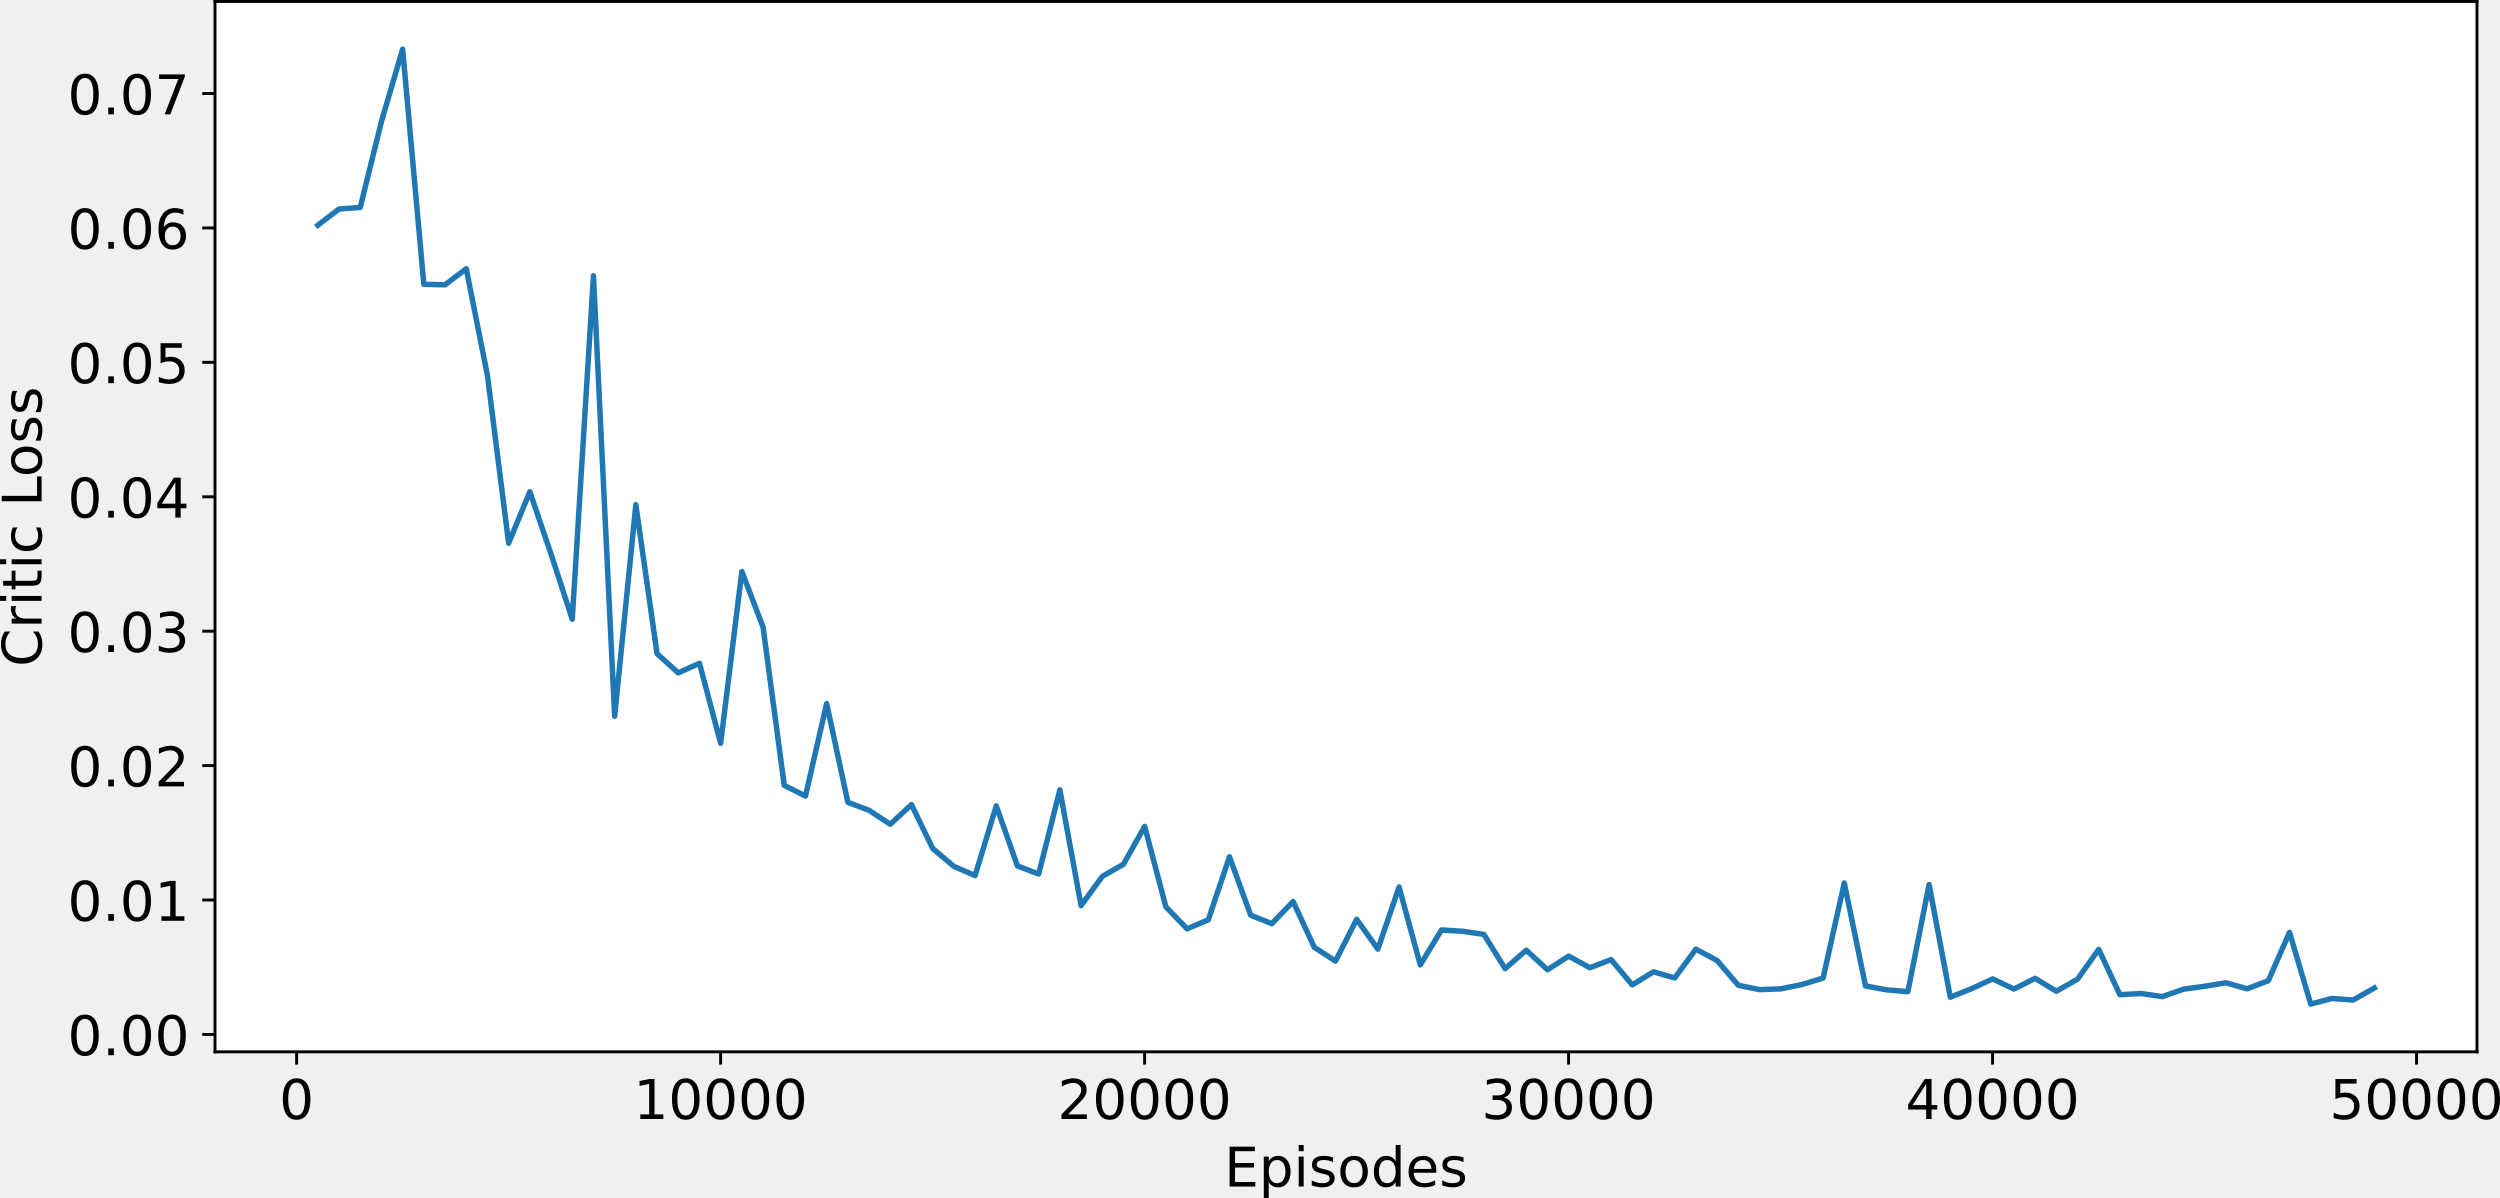
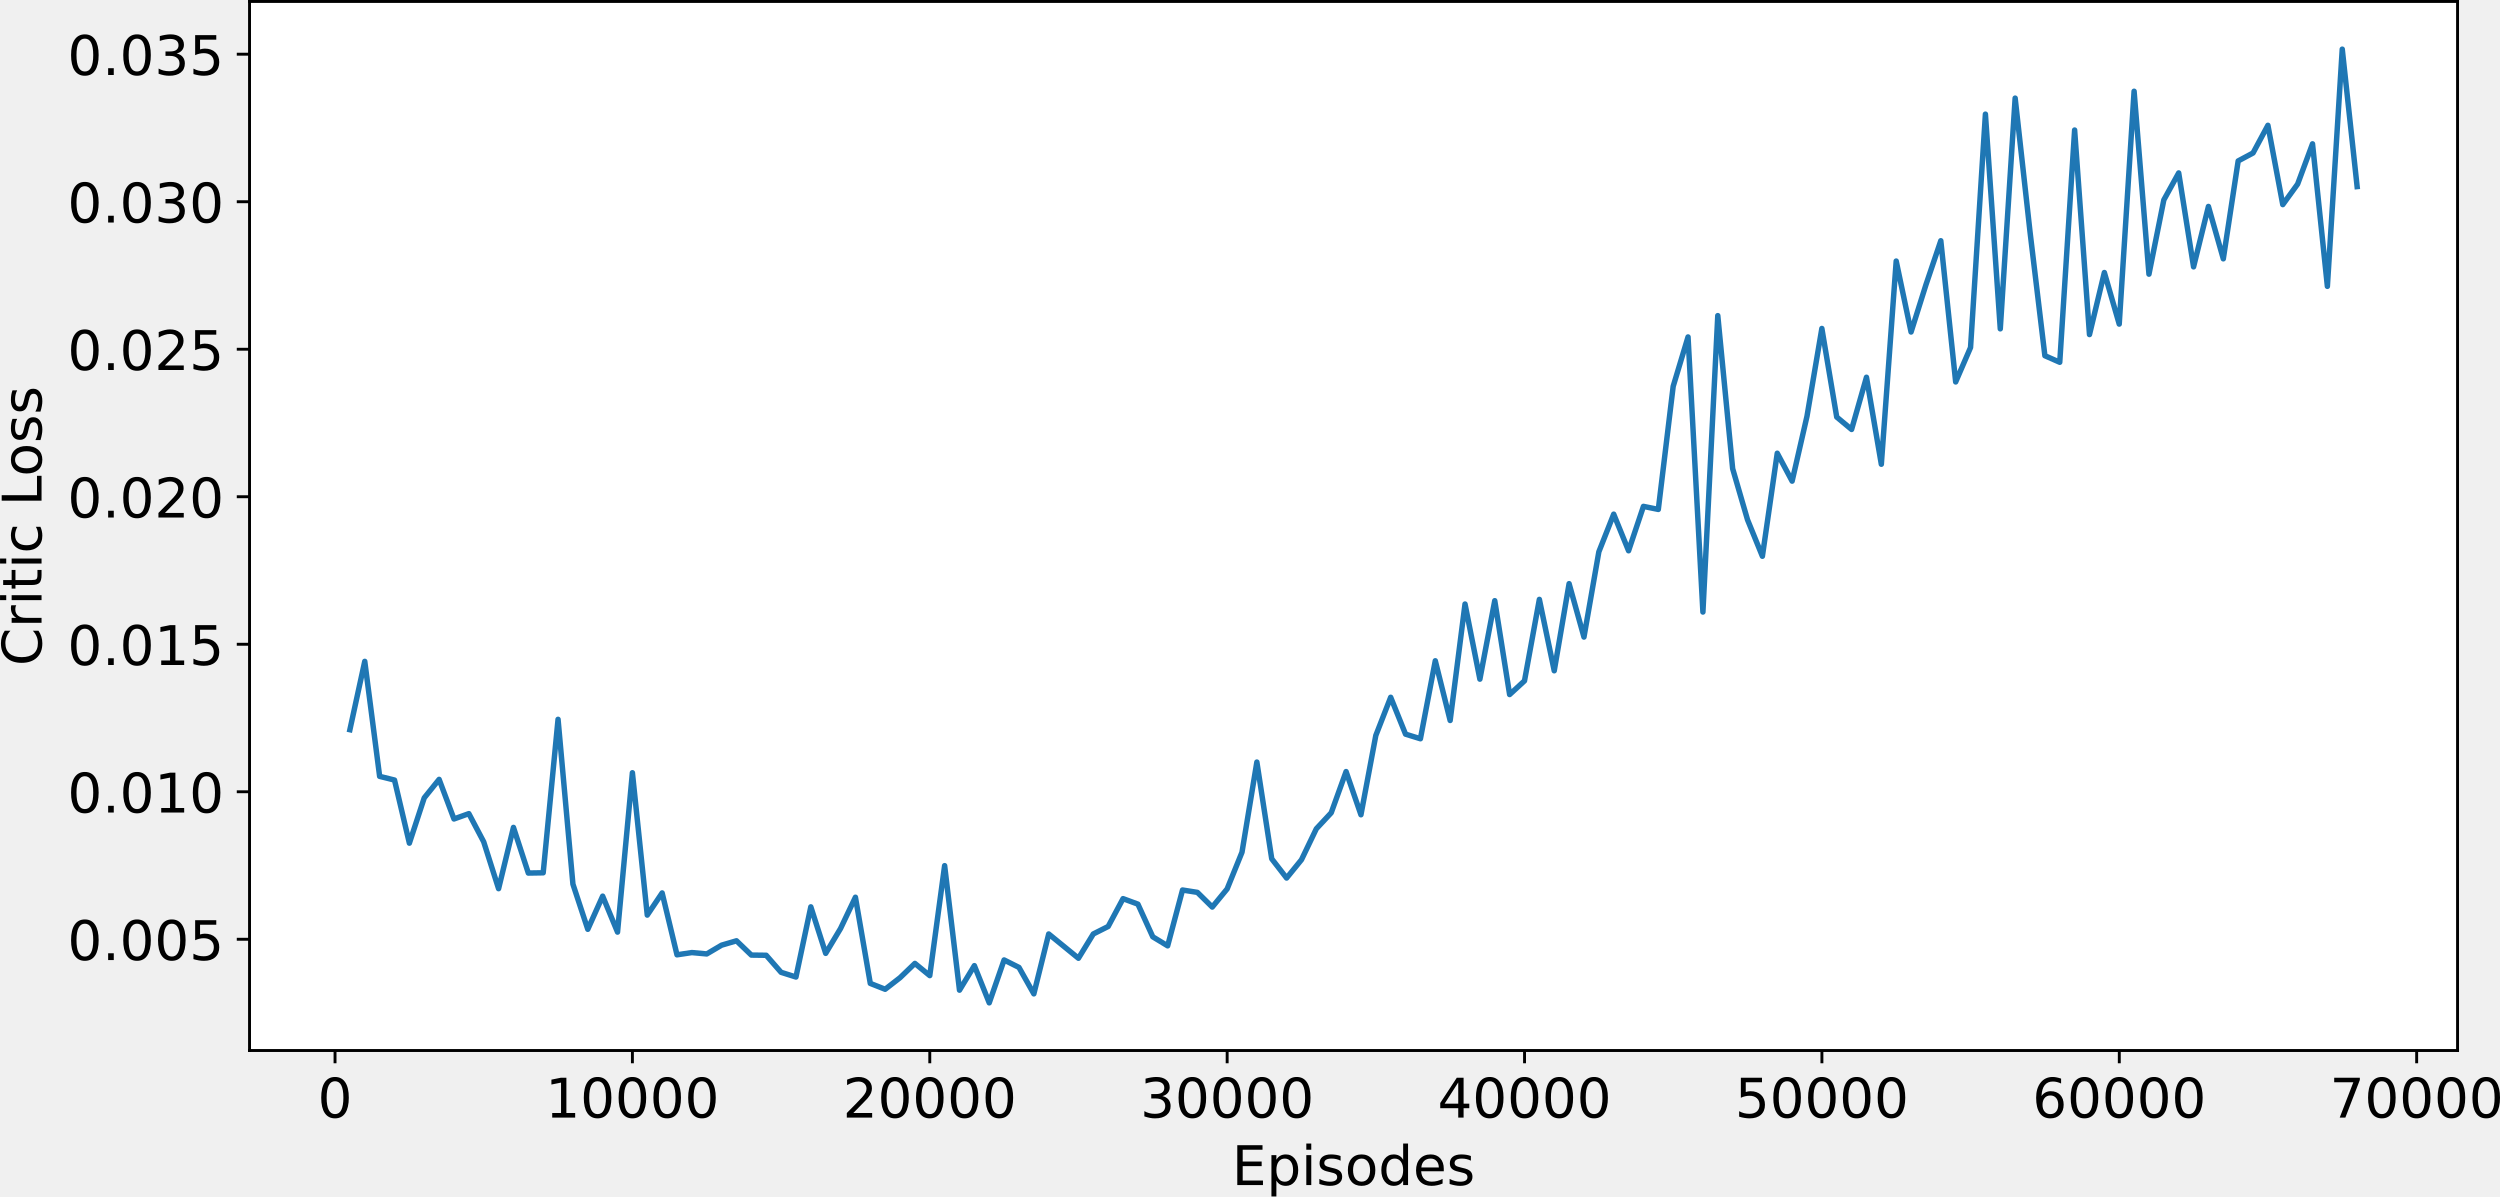
- <svg xmlns="http://www.w3.org/2000/svg" xmlns:xlink="http://www.w3.org/1999/xlink" width="684.997pt" height="328.235pt" viewBox="0 0 684.997 328.235" version="1.1">
+ <svg xmlns="http://www.w3.org/2000/svg" xmlns:xlink="http://www.w3.org/1999/xlink" width="685.856pt" height="328.235pt" viewBox="0 0 685.856 328.235" version="1.1">
  <defs id="defs1">
    <style type="text/css" id="style1">*{stroke-linejoin: round; stroke-linecap: butt}</style>
  </defs>
-   <g id="figure_1" transform="translate(-16.16555,-15.8)">
+   <g id="figure_1" transform="translate(-16.0718,-15.8)">
    <g id="axes_1">
      <g id="patch_2">
-         <path d="M 75.08,304 H 694.854 V 16.2 H 75.08 Z" style="fill:#ffffff" id="path2" />
+         <path d="M 84.53,304 H 690.283 V 16.2 H 84.53 Z" style="fill:#ffffff" id="path2" />
      </g>
      <g id="matplotlib.axis_1">
        <g id="xtick_1">
          <g id="line2d_1">
            <defs id="defs2">
-               <path id="mcdf80aaad0" d="M 0,0 V 3.5" style="stroke:#000000;stroke-width:0.8" />
+               <path id="m7069ad8a11" d="M 0,0 V 3.5" style="stroke:#000000;stroke-width:0.8" />
            </defs>
            <g id="g2">
-               <use xlink:href="#mcdf80aaad0" x="97.443" y="304" style="stroke:#000000;stroke-width:0.8" id="use2" />
+               <use xlink:href="#m7069ad8a11" x="107.985" y="304" style="stroke:#000000;stroke-width:0.8" id="use2" />
            </g>
          </g>
          <g id="text_1">
-             <text style="font-style:normal;font-variant:normal;font-weight:normal;font-stretch:normal;font-size:15px;line-height:normal;font-family:'DejaVu Sans', 'Bitstream Vera Sans', 'Computer Modern Sans Serif', 'Lucida Grande', Verdana, Geneva, Lucid, Arial, Helvetica, 'Avant Garde', sans-serif;text-anchor:middle" x="97.443" y="322.398" id="text2">0</text>
+             <text style="font-style:normal;font-variant:normal;font-weight:normal;font-stretch:normal;font-size:15px;line-height:normal;font-family:'DejaVu Sans', 'Bitstream Vera Sans', 'Computer Modern Sans Serif', 'Lucida Grande', Verdana, Geneva, Lucid, Arial, Helvetica, 'Avant Garde', sans-serif;text-anchor:middle" x="107.985" y="322.398" id="text2">0</text>
          </g>
        </g>
        <g id="xtick_2">
          <g id="line2d_2">
            <g id="g3">
-               <use xlink:href="#mcdf80aaad0" x="213.614" y="304" style="stroke:#000000;stroke-width:0.8" id="use3" />
+               <use xlink:href="#m7069ad8a11" x="189.568" y="304" style="stroke:#000000;stroke-width:0.8" id="use3" />
            </g>
          </g>
          <g id="text_2">
-             <text style="font-style:normal;font-variant:normal;font-weight:normal;font-stretch:normal;font-size:15px;line-height:normal;font-family:'DejaVu Sans', 'Bitstream Vera Sans', 'Computer Modern Sans Serif', 'Lucida Grande', Verdana, Geneva, Lucid, Arial, Helvetica, 'Avant Garde', sans-serif;text-anchor:middle" x="213.614" y="322.398" id="text3">10000</text>
+             <text style="font-style:normal;font-variant:normal;font-weight:normal;font-stretch:normal;font-size:15px;line-height:normal;font-family:'DejaVu Sans', 'Bitstream Vera Sans', 'Computer Modern Sans Serif', 'Lucida Grande', Verdana, Geneva, Lucid, Arial, Helvetica, 'Avant Garde', sans-serif;text-anchor:middle" x="189.568" y="322.398" id="text3">10000</text>
          </g>
        </g>
        <g id="xtick_3">
          <g id="line2d_3">
            <g id="g4">
-               <use xlink:href="#mcdf80aaad0" x="329.786" y="304" style="stroke:#000000;stroke-width:0.8" id="use4" />
+               <use xlink:href="#m7069ad8a11" x="271.151" y="304" style="stroke:#000000;stroke-width:0.8" id="use4" />
            </g>
          </g>
          <g id="text_3">
-             <text style="font-style:normal;font-variant:normal;font-weight:normal;font-stretch:normal;font-size:15px;line-height:normal;font-family:'DejaVu Sans', 'Bitstream Vera Sans', 'Computer Modern Sans Serif', 'Lucida Grande', Verdana, Geneva, Lucid, Arial, Helvetica, 'Avant Garde', sans-serif;text-anchor:middle" x="329.786" y="322.398" id="text4">20000</text>
+             <text style="font-style:normal;font-variant:normal;font-weight:normal;font-stretch:normal;font-size:15px;line-height:normal;font-family:'DejaVu Sans', 'Bitstream Vera Sans', 'Computer Modern Sans Serif', 'Lucida Grande', Verdana, Geneva, Lucid, Arial, Helvetica, 'Avant Garde', sans-serif;text-anchor:middle" x="271.151" y="322.398" id="text4">20000</text>
          </g>
        </g>
        <g id="xtick_4">
          <g id="line2d_4">
            <g id="g5">
-               <use xlink:href="#mcdf80aaad0" x="445.957" y="304" style="stroke:#000000;stroke-width:0.8" id="use5" />
+               <use xlink:href="#m7069ad8a11" x="352.734" y="304" style="stroke:#000000;stroke-width:0.8" id="use5" />
            </g>
          </g>
          <g id="text_4">
-             <text style="font-style:normal;font-variant:normal;font-weight:normal;font-stretch:normal;font-size:15px;line-height:normal;font-family:'DejaVu Sans', 'Bitstream Vera Sans', 'Computer Modern Sans Serif', 'Lucida Grande', Verdana, Geneva, Lucid, Arial, Helvetica, 'Avant Garde', sans-serif;text-anchor:middle" x="445.957" y="322.398" id="text5">30000</text>
+             <text style="font-style:normal;font-variant:normal;font-weight:normal;font-stretch:normal;font-size:15px;line-height:normal;font-family:'DejaVu Sans', 'Bitstream Vera Sans', 'Computer Modern Sans Serif', 'Lucida Grande', Verdana, Geneva, Lucid, Arial, Helvetica, 'Avant Garde', sans-serif;text-anchor:middle" x="352.734" y="322.398" id="text5">30000</text>
          </g>
        </g>
        <g id="xtick_5">
          <g id="line2d_5">
            <g id="g6">
-               <use xlink:href="#mcdf80aaad0" x="562.129" y="304" style="stroke:#000000;stroke-width:0.8" id="use6" />
+               <use xlink:href="#m7069ad8a11" x="434.317" y="304" style="stroke:#000000;stroke-width:0.8" id="use6" />
            </g>
          </g>
          <g id="text_5">
-             <text style="font-style:normal;font-variant:normal;font-weight:normal;font-stretch:normal;font-size:15px;line-height:normal;font-family:'DejaVu Sans', 'Bitstream Vera Sans', 'Computer Modern Sans Serif', 'Lucida Grande', Verdana, Geneva, Lucid, Arial, Helvetica, 'Avant Garde', sans-serif;text-anchor:middle" x="562.129" y="322.398" id="text6">40000</text>
+             <text style="font-style:normal;font-variant:normal;font-weight:normal;font-stretch:normal;font-size:15px;line-height:normal;font-family:'DejaVu Sans', 'Bitstream Vera Sans', 'Computer Modern Sans Serif', 'Lucida Grande', Verdana, Geneva, Lucid, Arial, Helvetica, 'Avant Garde', sans-serif;text-anchor:middle" x="434.317" y="322.398" id="text6">40000</text>
          </g>
        </g>
        <g id="xtick_6">
          <g id="line2d_6">
            <g id="g7">
-               <use xlink:href="#mcdf80aaad0" x="678.3" y="304" style="stroke:#000000;stroke-width:0.8" id="use7" />
+               <use xlink:href="#m7069ad8a11" x="515.9" y="304" style="stroke:#000000;stroke-width:0.8" id="use7" />
            </g>
          </g>
          <g id="text_6">
-             <text style="font-style:normal;font-variant:normal;font-weight:normal;font-stretch:normal;font-size:15px;line-height:normal;font-family:'DejaVu Sans', 'Bitstream Vera Sans', 'Computer Modern Sans Serif', 'Lucida Grande', Verdana, Geneva, Lucid, Arial, Helvetica, 'Avant Garde', sans-serif;text-anchor:middle" x="678.3" y="322.398" id="text7">50000</text>
+             <text style="font-style:normal;font-variant:normal;font-weight:normal;font-stretch:normal;font-size:15px;line-height:normal;font-family:'DejaVu Sans', 'Bitstream Vera Sans', 'Computer Modern Sans Serif', 'Lucida Grande', Verdana, Geneva, Lucid, Arial, Helvetica, 'Avant Garde', sans-serif;text-anchor:middle" x="515.9" y="322.398" id="text7">50000</text>
          </g>
        </g>
-         <g id="text_7">
-           <text style="font-style:normal;font-variant:normal;font-weight:normal;font-stretch:normal;font-size:15px;line-height:normal;font-family:'DejaVu Sans', 'Bitstream Vera Sans', 'Computer Modern Sans Serif', 'Lucida Grande', Verdana, Geneva, Lucid, Arial, Helvetica, 'Avant Garde', sans-serif;text-anchor:middle" x="384.967" y="340.915" id="text8">Episodes</text>
+         <g id="xtick_7">
+           <g id="line2d_7">
+             <g id="g8">
+               <use xlink:href="#m7069ad8a11" x="597.483" y="304" style="stroke:#000000;stroke-width:0.8" id="use8" />
+             </g>
+           </g>
+           <g id="text_7">
+             <text style="font-style:normal;font-variant:normal;font-weight:normal;font-stretch:normal;font-size:15px;line-height:normal;font-family:'DejaVu Sans', 'Bitstream Vera Sans', 'Computer Modern Sans Serif', 'Lucida Grande', Verdana, Geneva, Lucid, Arial, Helvetica, 'Avant Garde', sans-serif;text-anchor:middle" x="597.483" y="322.398" id="text8">60000</text>
+           </g>
+         </g>
+         <g id="xtick_8">
+           <g id="line2d_8">
+             <g id="g9">
+               <use xlink:href="#m7069ad8a11" x="679.066" y="304" style="stroke:#000000;stroke-width:0.8" id="use9" />
+             </g>
+           </g>
+           <g id="text_8">
+             <text style="font-style:normal;font-variant:normal;font-weight:normal;font-stretch:normal;font-size:15px;line-height:normal;font-family:'DejaVu Sans', 'Bitstream Vera Sans', 'Computer Modern Sans Serif', 'Lucida Grande', Verdana, Geneva, Lucid, Arial, Helvetica, 'Avant Garde', sans-serif;text-anchor:middle" x="679.066" y="322.398" id="text9">70000</text>
+           </g>
+         </g>
+         <g id="text_9">
+           <text style="font-style:normal;font-variant:normal;font-weight:normal;font-stretch:normal;font-size:15px;line-height:normal;font-family:'DejaVu Sans', 'Bitstream Vera Sans', 'Computer Modern Sans Serif', 'Lucida Grande', Verdana, Geneva, Lucid, Arial, Helvetica, 'Avant Garde', sans-serif;text-anchor:middle" x="387.407" y="340.915" id="text10">Episodes</text>
        </g>
      </g>
      <g id="matplotlib.axis_2">
        <g id="ytick_1">
-           <g id="line2d_7">
-             <defs id="defs8">
-               <path id="m7dac0555db" d="M 0,0 H -3.5" style="stroke:#000000;stroke-width:0.8" />
+           <g id="line2d_9">
+             <defs id="defs10">
+               <path id="mb67c842fcd" d="M 0,0 H -3.5" style="stroke:#000000;stroke-width:0.8" />
            </defs>
-             <g id="g8">
-               <use xlink:href="#m7dac0555db" x="75.08" y="299.233" style="stroke:#000000;stroke-width:0.8" id="use8" />
+             <g id="g10">
+               <use xlink:href="#mb67c842fcd" x="84.53" y="273.485" style="stroke:#000000;stroke-width:0.8" id="use10" />
            </g>
          </g>
-           <g id="text_8">
-             <text style="font-style:normal;font-variant:normal;font-weight:normal;font-stretch:normal;font-size:15px;line-height:normal;font-family:'DejaVu Sans', 'Bitstream Vera Sans', 'Computer Modern Sans Serif', 'Lucida Grande', Verdana, Geneva, Lucid, Arial, Helvetica, 'Avant Garde', sans-serif;text-anchor:end" x="68.08" y="304.932" id="text9">0.00</text>
+           <g id="text_10">
+             <text style="font-style:normal;font-variant:normal;font-weight:normal;font-stretch:normal;font-size:15px;line-height:normal;font-family:'DejaVu Sans', 'Bitstream Vera Sans', 'Computer Modern Sans Serif', 'Lucida Grande', Verdana, Geneva, Lucid, Arial, Helvetica, 'Avant Garde', sans-serif;text-anchor:end" x="77.53" y="279.183" id="text11">0.005</text>
          </g>
        </g>
        <g id="ytick_2">
-           <g id="line2d_8">
-             <g id="g9">
-               <use xlink:href="#m7dac0555db" x="75.08" y="262.404" style="stroke:#000000;stroke-width:0.8" id="use9" />
+           <g id="line2d_10">
+             <g id="g11">
+               <use xlink:href="#mb67c842fcd" x="84.53" y="233.016" style="stroke:#000000;stroke-width:0.8" id="use11" />
            </g>
          </g>
-           <g id="text_9">
-             <text style="font-style:normal;font-variant:normal;font-weight:normal;font-stretch:normal;font-size:15px;line-height:normal;font-family:'DejaVu Sans', 'Bitstream Vera Sans', 'Computer Modern Sans Serif', 'Lucida Grande', Verdana, Geneva, Lucid, Arial, Helvetica, 'Avant Garde', sans-serif;text-anchor:end" x="68.08" y="268.103" id="text10">0.01</text>
+           <g id="text_11">
+             <text style="font-style:normal;font-variant:normal;font-weight:normal;font-stretch:normal;font-size:15px;line-height:normal;font-family:'DejaVu Sans', 'Bitstream Vera Sans', 'Computer Modern Sans Serif', 'Lucida Grande', Verdana, Geneva, Lucid, Arial, Helvetica, 'Avant Garde', sans-serif;text-anchor:end" x="77.53" y="238.715" id="text12">0.010</text>
          </g>
        </g>
        <g id="ytick_3">
-           <g id="line2d_9">
-             <g id="g10">
-               <use xlink:href="#m7dac0555db" x="75.08" y="225.574" style="stroke:#000000;stroke-width:0.8" id="use10" />
+           <g id="line2d_11">
+             <g id="g12">
+               <use xlink:href="#mb67c842fcd" x="84.53" y="192.547" style="stroke:#000000;stroke-width:0.8" id="use12" />
            </g>
          </g>
-           <g id="text_10">
-             <text style="font-style:normal;font-variant:normal;font-weight:normal;font-stretch:normal;font-size:15px;line-height:normal;font-family:'DejaVu Sans', 'Bitstream Vera Sans', 'Computer Modern Sans Serif', 'Lucida Grande', Verdana, Geneva, Lucid, Arial, Helvetica, 'Avant Garde', sans-serif;text-anchor:end" x="68.08" y="231.273" id="text11">0.02</text>
+           <g id="text_12">
+             <text style="font-style:normal;font-variant:normal;font-weight:normal;font-stretch:normal;font-size:15px;line-height:normal;font-family:'DejaVu Sans', 'Bitstream Vera Sans', 'Computer Modern Sans Serif', 'Lucida Grande', Verdana, Geneva, Lucid, Arial, Helvetica, 'Avant Garde', sans-serif;text-anchor:end" x="77.53" y="198.246" id="text13">0.015</text>
          </g>
        </g>
        <g id="ytick_4">
-           <g id="line2d_10">
-             <g id="g11">
-               <use xlink:href="#m7dac0555db" x="75.08" y="188.745" style="stroke:#000000;stroke-width:0.8" id="use11" />
+           <g id="line2d_12">
+             <g id="g13">
+               <use xlink:href="#mb67c842fcd" x="84.53" y="152.078" style="stroke:#000000;stroke-width:0.8" id="use13" />
            </g>
          </g>
-           <g id="text_11">
-             <text style="font-style:normal;font-variant:normal;font-weight:normal;font-stretch:normal;font-size:15px;line-height:normal;font-family:'DejaVu Sans', 'Bitstream Vera Sans', 'Computer Modern Sans Serif', 'Lucida Grande', Verdana, Geneva, Lucid, Arial, Helvetica, 'Avant Garde', sans-serif;text-anchor:end" x="68.08" y="194.444" id="text12">0.03</text>
+           <g id="text_13">
+             <text style="font-style:normal;font-variant:normal;font-weight:normal;font-stretch:normal;font-size:15px;line-height:normal;font-family:'DejaVu Sans', 'Bitstream Vera Sans', 'Computer Modern Sans Serif', 'Lucida Grande', Verdana, Geneva, Lucid, Arial, Helvetica, 'Avant Garde', sans-serif;text-anchor:end" x="77.53" y="157.777" id="text14">0.020</text>
          </g>
        </g>
        <g id="ytick_5">
-           <g id="line2d_11">
-             <g id="g12">
-               <use xlink:href="#m7dac0555db" x="75.08" y="151.916" style="stroke:#000000;stroke-width:0.8" id="use12" />
+           <g id="line2d_13">
+             <g id="g14">
+               <use xlink:href="#mb67c842fcd" x="84.53" y="111.61" style="stroke:#000000;stroke-width:0.8" id="use14" />
            </g>
          </g>
-           <g id="text_12">
-             <text style="font-style:normal;font-variant:normal;font-weight:normal;font-stretch:normal;font-size:15px;line-height:normal;font-family:'DejaVu Sans', 'Bitstream Vera Sans', 'Computer Modern Sans Serif', 'Lucida Grande', Verdana, Geneva, Lucid, Arial, Helvetica, 'Avant Garde', sans-serif;text-anchor:end" x="68.08" y="157.615" id="text13">0.04</text>
+           <g id="text_14">
+             <text style="font-style:normal;font-variant:normal;font-weight:normal;font-stretch:normal;font-size:15px;line-height:normal;font-family:'DejaVu Sans', 'Bitstream Vera Sans', 'Computer Modern Sans Serif', 'Lucida Grande', Verdana, Geneva, Lucid, Arial, Helvetica, 'Avant Garde', sans-serif;text-anchor:end" x="77.53" y="117.308" id="text15">0.025</text>
          </g>
        </g>
        <g id="ytick_6">
-           <g id="line2d_12">
-             <g id="g13">
-               <use xlink:href="#m7dac0555db" x="75.08" y="115.086" style="stroke:#000000;stroke-width:0.8" id="use13" />
+           <g id="line2d_14">
+             <g id="g15">
+               <use xlink:href="#mb67c842fcd" x="84.53" y="71.141" style="stroke:#000000;stroke-width:0.8" id="use15" />
            </g>
          </g>
-           <g id="text_13">
-             <text style="font-style:normal;font-variant:normal;font-weight:normal;font-stretch:normal;font-size:15px;line-height:normal;font-family:'DejaVu Sans', 'Bitstream Vera Sans', 'Computer Modern Sans Serif', 'Lucida Grande', Verdana, Geneva, Lucid, Arial, Helvetica, 'Avant Garde', sans-serif;text-anchor:end" x="68.08" y="120.785" id="text14">0.05</text>
+           <g id="text_15">
+             <text style="font-style:normal;font-variant:normal;font-weight:normal;font-stretch:normal;font-size:15px;line-height:normal;font-family:'DejaVu Sans', 'Bitstream Vera Sans', 'Computer Modern Sans Serif', 'Lucida Grande', Verdana, Geneva, Lucid, Arial, Helvetica, 'Avant Garde', sans-serif;text-anchor:end" x="77.53" y="76.84" id="text16">0.030</text>
          </g>
        </g>
        <g id="ytick_7">
-           <g id="line2d_13">
-             <g id="g14">
-               <use xlink:href="#m7dac0555db" x="75.08" y="78.257" style="stroke:#000000;stroke-width:0.8" id="use14" />
+           <g id="line2d_15">
+             <g id="g16">
+               <use xlink:href="#mb67c842fcd" x="84.53" y="30.672" style="stroke:#000000;stroke-width:0.8" id="use16" />
            </g>
          </g>
-           <g id="text_14">
-             <text style="font-style:normal;font-variant:normal;font-weight:normal;font-stretch:normal;font-size:15px;line-height:normal;font-family:'DejaVu Sans', 'Bitstream Vera Sans', 'Computer Modern Sans Serif', 'Lucida Grande', Verdana, Geneva, Lucid, Arial, Helvetica, 'Avant Garde', sans-serif;text-anchor:end" x="68.08" y="83.956" id="text15">0.06</text>
+           <g id="text_16">
+             <text style="font-style:normal;font-variant:normal;font-weight:normal;font-stretch:normal;font-size:15px;line-height:normal;font-family:'DejaVu Sans', 'Bitstream Vera Sans', 'Computer Modern Sans Serif', 'Lucida Grande', Verdana, Geneva, Lucid, Arial, Helvetica, 'Avant Garde', sans-serif;text-anchor:end" x="77.53" y="36.371" id="text17">0.035</text>
          </g>
        </g>
-         <g id="ytick_8">
-           <g id="line2d_14">
-             <g id="g15">
-               <use xlink:href="#m7dac0555db" x="75.08" y="41.428" style="stroke:#000000;stroke-width:0.8" id="use15" />
-             </g>
-           </g>
-           <g id="text_15">
-             <text style="font-style:normal;font-variant:normal;font-weight:normal;font-stretch:normal;font-size:15px;line-height:normal;font-family:'DejaVu Sans', 'Bitstream Vera Sans', 'Computer Modern Sans Serif', 'Lucida Grande', Verdana, Geneva, Lucid, Arial, Helvetica, 'Avant Garde', sans-serif;text-anchor:end" x="68.08" y="47.126" id="text16">0.07</text>
-           </g>
-         </g>
-         <g id="text_16">
-           <text style="font-style:normal;font-variant:normal;font-weight:normal;font-stretch:normal;font-size:15px;line-height:normal;font-family:'DejaVu Sans', 'Bitstream Vera Sans', 'Computer Modern Sans Serif', 'Lucida Grande', Verdana, Geneva, Lucid, Arial, Helvetica, 'Avant Garde', sans-serif;text-anchor:middle" x="27.562" y="160.1" transform="rotate(-90,27.56203,160.1)" id="text17">Critic Loss</text>
+         <g id="text_17">
+           <text style="font-style:normal;font-variant:normal;font-weight:normal;font-stretch:normal;font-size:15px;line-height:normal;font-family:'DejaVu Sans', 'Bitstream Vera Sans', 'Computer Modern Sans Serif', 'Lucida Grande', Verdana, Geneva, Lucid, Arial, Helvetica, 'Avant Garde', sans-serif;text-anchor:middle" x="27.468" y="160.1" transform="rotate(-90,27.46828,160.1)" id="text18">Critic Loss</text>
        </g>
      </g>
-       <g id="line2d_15">
-         <path d="m 103.252,77.493 5.809,-4.429 5.809,-0.433 5.809,-23.536 5.809,-19.813 5.809,64.417 5.809,0.138 5.809,-4.4 5.809,29.247 5.809,45.956 5.809,-14.101 5.809,17.088 5.809,17.841 5.809,-94.085 5.809,120.651 5.809,-57.936 5.809,40.805 5.809,5.258 5.809,-2.614 5.809,21.907 5.809,-47.06 5.809,15.228 5.809,43.371 5.809,2.918 5.809,-25.325 5.809,27.044 5.809,2.199 5.809,3.814 5.809,-5.381 5.809,12.017 5.809,4.906 5.809,2.523 5.809,-19.094 5.809,16.458 5.809,2.204 5.809,-23.048 5.809,31.71 5.809,-7.999 5.809,-3.337 5.809,-10.367 5.809,22.031 5.809,6.023 5.809,-2.454 5.809,-17.28 5.809,16.011 5.809,2.315 5.809,-6.071 5.809,12.549 5.809,3.776 5.809,-11.442 5.809,8.174 5.809,-17.023 5.809,21.34 5.809,-9.578 5.809,0.37 5.809,0.85 5.809,9.368 5.809,-5.035 5.809,5.361 5.809,-3.734 5.809,3.175 5.809,-2.229 5.809,6.929 5.809,-3.581 5.809,1.686 5.809,-7.902 5.809,3.108 5.809,6.793 5.809,1.193 5.809,-0.215 5.809,-1.167 5.809,-1.79 5.809,-26.049 5.809,28.204 5.809,1.078 5.809,0.489 5.809,-29.344 5.809,30.859 5.809,-2.324 5.809,-2.671 5.809,2.773 5.809,-2.934 5.809,3.531 5.809,-3.298 5.809,-8.172 5.809,12.426 5.809,-0.335 5.809,0.85 5.809,-2.031 5.809,-0.806 5.809,-0.945 5.809,1.638 5.809,-2.211 5.809,-13.244 5.809,19.646 5.809,-1.54 5.809,0.435 5.809,-3.301" clip-path="url(#p92a2433102)" style="fill:none;stroke:#1f77b4;stroke-width:1.5;stroke-linecap:square" id="path17" />
+       <g id="line2d_16">
+         <path d="m 112.064,215.987 4.079,-18.745 4.079,31.545 4.079,1.014 4.079,17.313 4.079,-12.43 4.079,-5.067 4.079,10.861 4.079,-1.463 4.079,7.747 4.079,12.838 4.079,-16.805 4.079,12.52 4.079,-0.07 4.079,-42.098 4.079,45.209 4.079,12.388 4.079,-9.091 4.079,9.862 4.079,-43.717 4.079,39.05 4.079,-6.076 4.079,16.973 4.079,-0.615 4.079,0.373 4.079,-2.404 4.079,-1.2 4.079,3.919 4.079,0.055 4.079,4.674 4.079,1.289 4.079,-19.245 4.079,12.752 4.079,-6.815 4.079,-8.577 4.079,23.637 4.079,1.609 4.079,-3.168 4.079,-3.921 4.079,3.341 4.079,-30.158 4.079,34.153 4.079,-6.724 4.079,10.202 4.079,-11.763 4.079,2.045 4.079,7.251 4.079,-16.426 8.158,6.662 4.079,-6.667 4.079,-2.056 4.079,-7.631 4.079,1.509 4.079,8.962 4.079,2.475 4.079,-15.312 4.079,0.645 4.079,4.028 4.079,-4.972 4.079,-10.072 4.079,-24.731 4.079,26.542 4.079,5.27 4.079,-5.019 4.079,-8.495 4.079,-4.381 4.079,-11.308 4.079,11.847 4.079,-21.757 4.079,-10.473 4.079,10.115 4.079,1.261 4.079,-21.389 4.079,16.373 4.079,-31.944 4.079,20.608 4.079,-21.523 4.079,25.746 4.079,-3.76 4.079,-22.343 4.079,19.581 4.079,-23.895 4.079,14.645 4.079,-23.373 4.079,-10.341 4.079,10.042 4.079,-12.177 4.079,0.836 4.079,-33.762 4.079,-13.552 4.079,75.463 4.079,-81.315 4.079,41.982 4.079,14.017 4.079,10.014 4.079,-28.265 4.079,7.655 4.079,-17.8 4.079,-24.077 4.079,24.301 4.079,3.397 4.079,-14.316 4.079,23.861 4.079,-55.737 4.079,19.458 4.079,-12.958 4.079,-12.076 4.079,38.732 4.079,-9.441 4.079,-64.021 4.079,58.895 4.079,-63.29 4.079,36.674 4.079,33.994 4.079,1.795 4.079,-63.707 4.079,56.106 4.079,-17.016 4.079,14.142 4.079,-63.872 4.079,50.174 4.079,-20.365 4.079,-7.402 4.079,25.763 4.079,-16.568 4.079,14.363 4.079,-26.85 4.079,-2.183 4.079,-7.593 4.079,21.754 4.079,-5.638 4.079,-11.032 4.079,39.092 4.079,-65.064 4.079,37.698 v 0" clip-path="url(#peaf6a4ce70)" style="fill:none;stroke:#1f77b4;stroke-width:1.5;stroke-linecap:square" id="path18" />
      </g>
      <g id="patch_3">
-         <path d="M 75.08,304 V 16.2" style="fill:none;stroke:#000000;stroke-width:0.8;stroke-linecap:square;stroke-linejoin:miter" id="path18" />
+         <path d="M 84.53,304 V 16.2" style="fill:none;stroke:#000000;stroke-width:0.8;stroke-linecap:square;stroke-linejoin:miter" id="path19" />
      </g>
      <g id="patch_4">
-         <path d="M 694.854,304 V 16.2" style="fill:none;stroke:#000000;stroke-width:0.8;stroke-linecap:square;stroke-linejoin:miter" id="path19" />
+         <path d="M 690.283,304 V 16.2" style="fill:none;stroke:#000000;stroke-width:0.8;stroke-linecap:square;stroke-linejoin:miter" id="path20" />
      </g>
      <g id="patch_5">
-         <path d="M 75.08,304 H 694.854" style="fill:none;stroke:#000000;stroke-width:0.8;stroke-linecap:square;stroke-linejoin:miter" id="path20" />
+         <path d="M 84.53,304 H 690.283" style="fill:none;stroke:#000000;stroke-width:0.8;stroke-linecap:square;stroke-linejoin:miter" id="path21" />
      </g>
      <g id="patch_6">
-         <path d="M 75.08,16.2 H 694.854" style="fill:none;stroke:#000000;stroke-width:0.8;stroke-linecap:square;stroke-linejoin:miter" id="path21" />
+         <path d="M 84.53,16.2 H 690.283" style="fill:none;stroke:#000000;stroke-width:0.8;stroke-linecap:square;stroke-linejoin:miter" id="path22" />
      </g>
    </g>
  </g>
-   <defs id="defs21">
-     <clipPath id="p92a2433102">
-       <rect x="75.08" y="16.2" width="619.774" height="287.8" id="rect21" />
+   <defs id="defs22">
+     <clipPath id="peaf6a4ce70">
+       <rect x="84.53" y="16.2" width="605.753" height="287.8" id="rect22" />
    </clipPath>
  </defs>
</svg>
